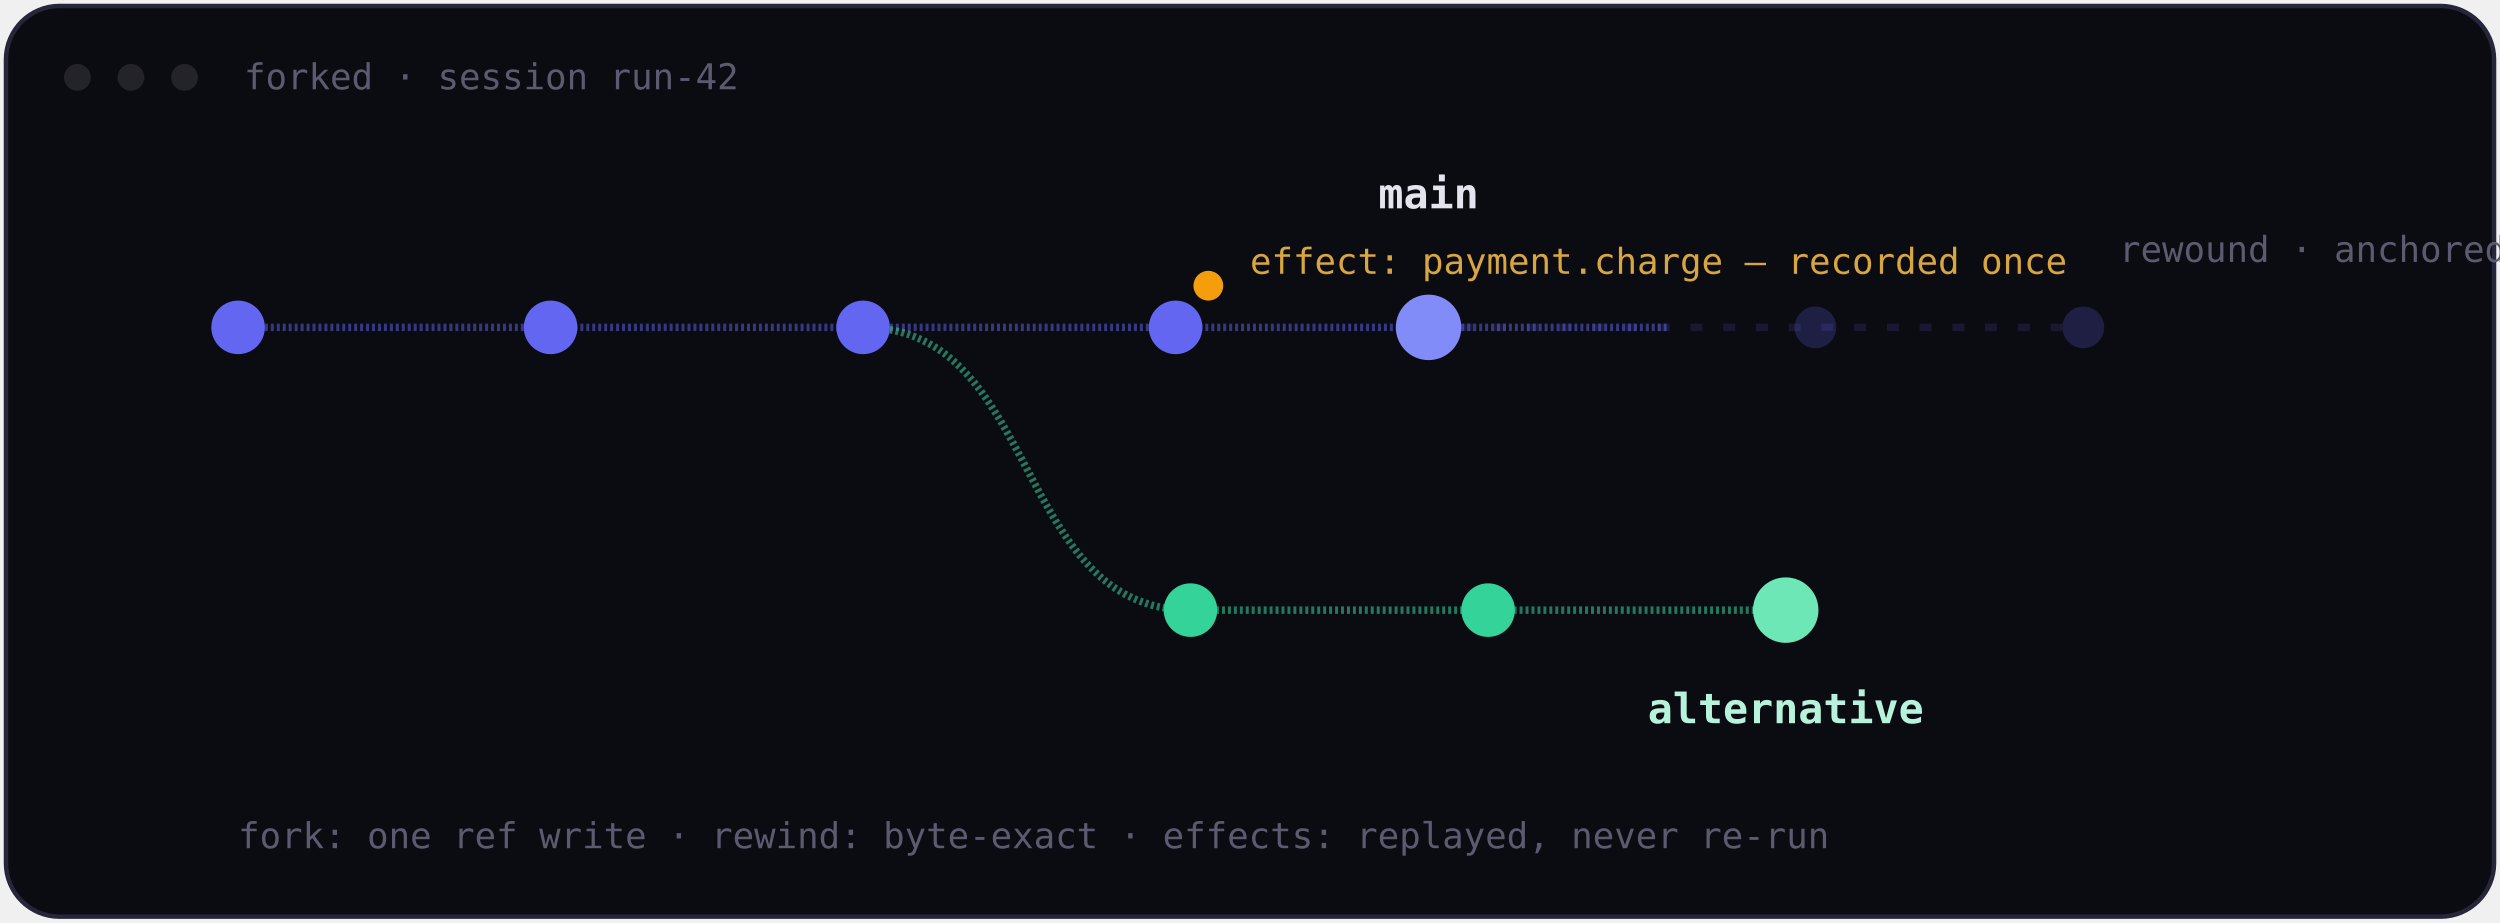
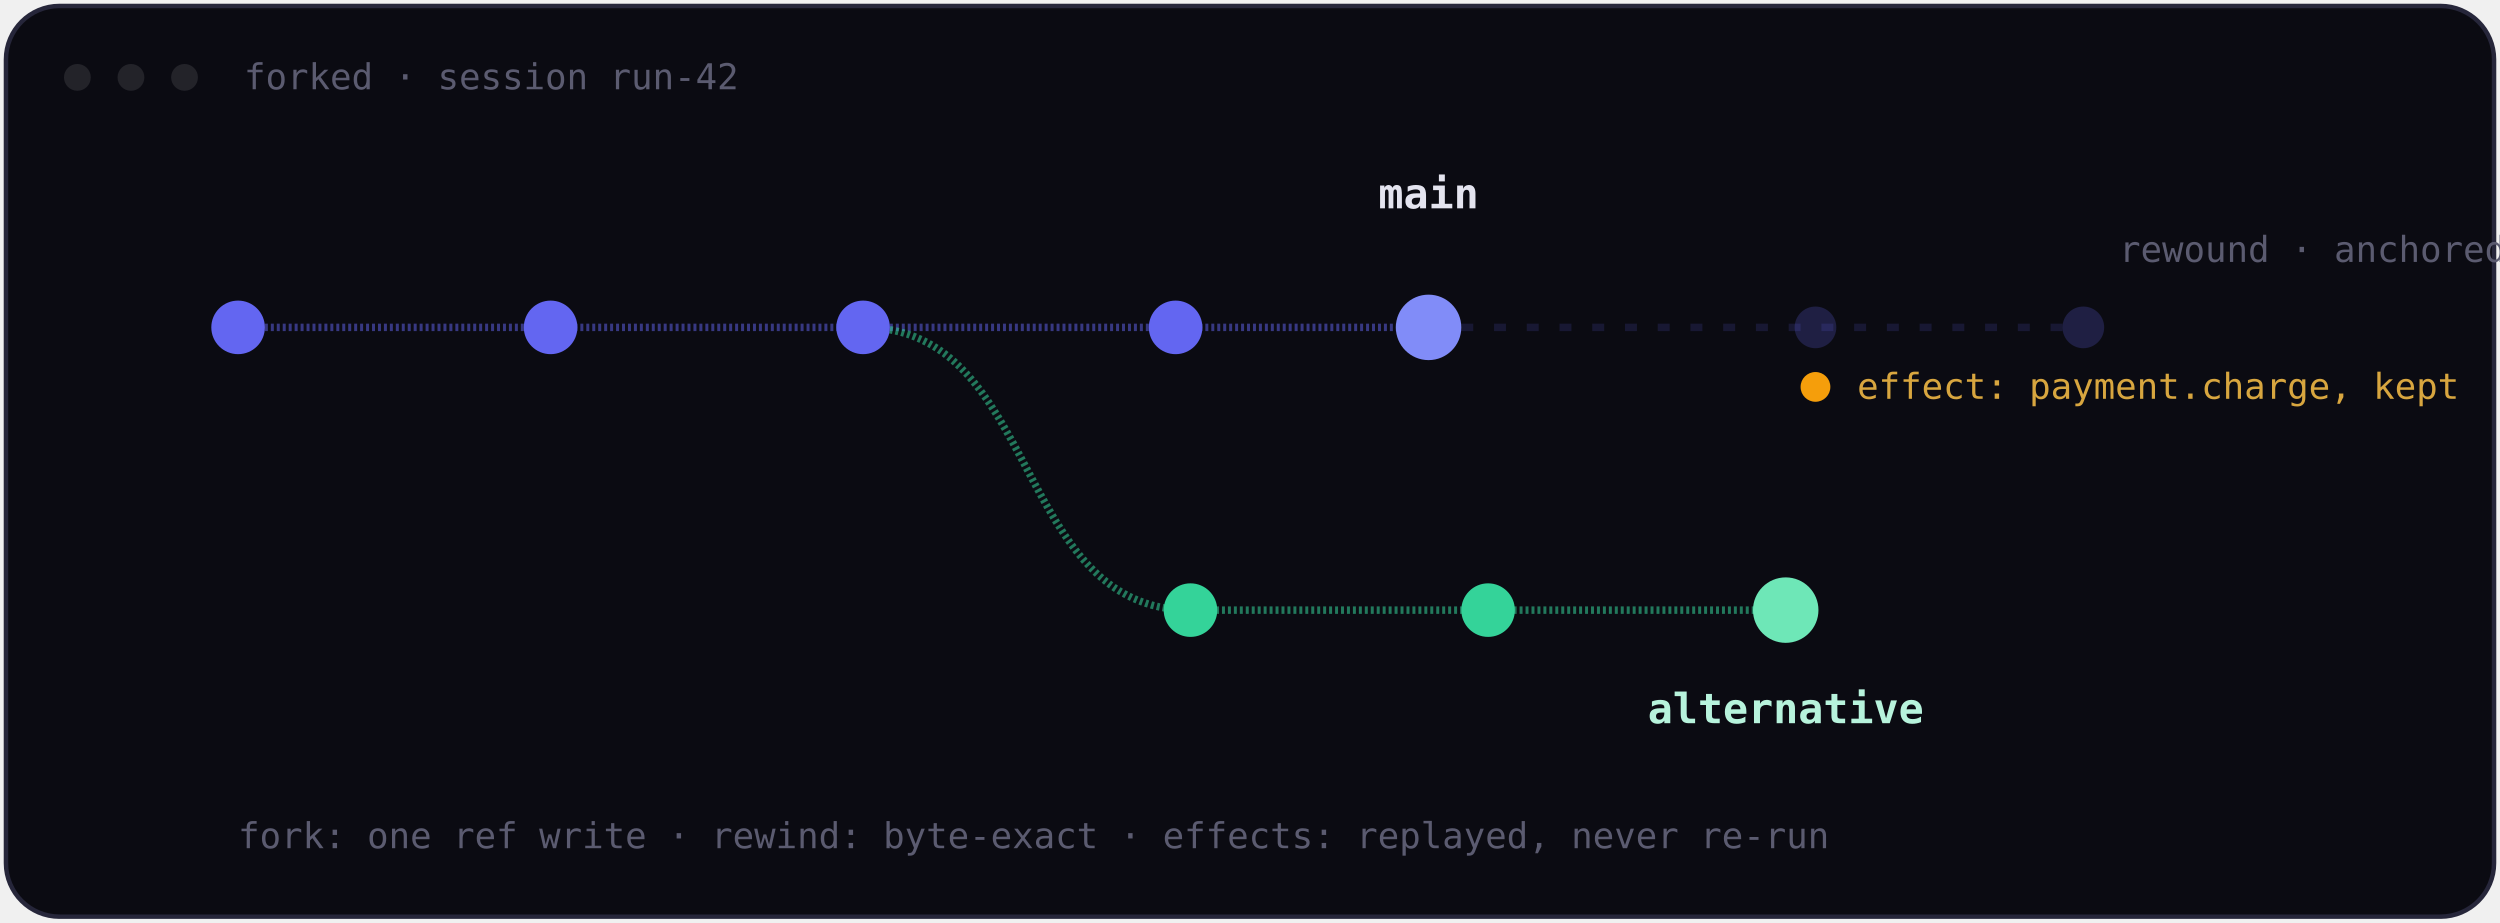
<svg xmlns="http://www.w3.org/2000/svg" viewBox="0 0 840 310" font-family="ui-monospace,SFMono-Regular,Menlo,Consolas,monospace">
  <style>
    .n { transform-box: fill-box; transform-origin: center; }
    @keyframes cycle { 0% { opacity: 1 } 94% { opacity: 1 } 100% { opacity: 0 } }
    .cycle { animation: cycle 10s linear infinite; }

    @keyframes lmain { 0%,2% { stroke-dashoffset: 1 } 15% { stroke-dashoffset: 0 } 100% { stroke-dashoffset: 0 } }
    .lmain { stroke-dasharray: 1; stroke-dashoffset: 1; animation: lmain 10s linear infinite; }
    @keyframes lfork { 0%,24% { stroke-dashoffset: 1 } 34% { stroke-dashoffset: 0 } 100% { stroke-dashoffset: 0 } }
    .lfork { stroke-dasharray: 1; stroke-dashoffset: 1; animation: lfork 10s linear infinite; }

    @keyframes p1  { 0%,3%  { opacity: 0; transform: scale(.2) } 5%,100%  { opacity: 1; transform: scale(1) } }
    @keyframes p2  { 0%,6%  { opacity: 0; transform: scale(.2) } 8%,100%  { opacity: 1; transform: scale(1) } }
    @keyframes p3  { 0%,9%  { opacity: 0; transform: scale(.2) } 11%,100% { opacity: 1; transform: scale(1) } }
    @keyframes p4  { 0%,12% { opacity: 0; transform: scale(.2) } 14%,100% { opacity: 1; transform: scale(1) } }
    @keyframes p5  { 0%,15% { opacity: 0; transform: scale(.2) } 17%,100% { opacity: 1; transform: scale(1) } }
    .p1 { animation: p1 10s linear infinite; } .p2 { animation: p2 10s linear infinite; }
    .p3 { animation: p3 10s linear infinite; } .p4 { animation: p4 10s linear infinite; }
    .p5 { animation: p5 10s linear infinite; }

-     @keyframes fx  { 0%,19% { opacity: 0; transform: scale(.2) } 21%,100% { opacity: 1; transform: scale(1) } }
+     @keyframes fx  { 0%,62% { opacity: 0; transform: scale(.2) } 66%,100% { opacity: 1; transform: scale(1) } }
    .fx { animation: fx 10s linear infinite; }

    @keyframes a1 { 0%,35% { opacity: 0; transform: scale(.2) } 37%,100% { opacity: 1; transform: scale(1) } }
    @keyframes a2 { 0%,39% { opacity: 0; transform: scale(.2) } 41%,100% { opacity: 1; transform: scale(1) } }
    @keyframes a3 { 0%,43% { opacity: 0; transform: scale(.2) } 45%,100% { opacity: 1; transform: scale(1) } }
    .a1 { animation: a1 10s linear infinite; } .a2 { animation: a2 10s linear infinite; }
    .a3 { animation: a3 10s linear infinite; }

    @keyframes tmain { 0%,17% { opacity: 0 } 20%,100% { opacity: 1 } }
    .tmain { animation: tmain 10s linear infinite; }
    @keyframes talt { 0%,45% { opacity: 0 } 48%,100% { opacity: 1 } }
    .talt { animation: talt 10s linear infinite; }
    @keyframes rew { 0%,55% { opacity: 0 } 60%,100% { opacity: 1 } }
    .rew { animation: rew 10s linear infinite; }

    @keyframes blink { 0%,100% { opacity: 1 } 50% { opacity: .5 } }
    .blink { animation: blink 2.4s ease-in-out infinite; }
  </style>
  <rect x="2" y="2" width="836" height="306" rx="18" fill="#0b0b12" stroke="#26263a" stroke-width="1.5" />
  <circle cx="26" cy="26" r="4.5" fill="#ffffff" opacity="0.1" />
  <circle cx="44" cy="26" r="4.5" fill="#ffffff" opacity="0.1" />
  <circle cx="62" cy="26" r="4.5" fill="#ffffff" opacity="0.1" />
  <text x="82" y="30" font-size="12" fill="#5b5b70">forked · session run-42</text>
  <g class="cycle">
-     <path class="lmain" d="M 80 110 H 560" stroke="#6366f1" stroke-width="2.5" opacity="0.5" pathLength="1" fill="none" />
+     <path class="lmain" d="M 80 110 H 480" stroke="#6366f1" stroke-width="2.5" opacity="0.5" pathLength="1" fill="none" />
    <path class="lfork" d="M 290 110 C 350 110, 340 205, 400 205 H 600" stroke="#34d399" stroke-width="2.5" opacity="0.55" pathLength="1" fill="none" />
    <g class="rew">
      <path d="M 480 110 H 700" stroke="#6366f1" stroke-width="2.5" opacity="0.15" stroke-dasharray="4 7" fill="none" />
      <circle cx="610" cy="110" r="7" fill="#6366f1" opacity="0.22" />
      <circle cx="700" cy="110" r="7" fill="#6366f1" opacity="0.22" />
      <text x="712" y="88" font-size="12" fill="#5b5b70">rewound · anchored, never lost</text>
    </g>
    <circle class="n p1" cx="80" cy="110" r="9" fill="#6366f1" />
    <circle class="n p2" cx="185" cy="110" r="9" fill="#6366f1" />
    <circle class="n p3" cx="290" cy="110" r="9" fill="#6366f1" />
    <circle class="n p4" cx="395" cy="110" r="9" fill="#6366f1" />
    <g class="n p5">
      <circle cx="480" cy="110" r="11" fill="#818cf8" class="blink" />
    </g>
    <g class="n fx">
-       <circle cx="406" cy="96" r="5" fill="#f59e0b" />
-       <text x="420" y="92" font-size="12" fill="#d8a63f">effect: payment.charge — recorded once</text>
+       <circle cx="610" cy="130" r="5" fill="#f59e0b" />
+       <text x="624" y="134" font-size="12" fill="#d8a63f">effect: payment.charge, kept</text>
    </g>
    <circle class="n a1" cx="400" cy="205" r="9" fill="#34d399" />
    <circle class="n a2" cx="500" cy="205" r="9" fill="#34d399" />
    <g class="n a3">
      <circle cx="600" cy="205" r="11" fill="#6ee7b7" class="blink" />
    </g>
    <text class="tmain" x="480" y="70" text-anchor="middle" font-size="14" font-weight="600" fill="#e4e4ef">main</text>
    <text class="talt" x="600" y="243" text-anchor="middle" font-size="14" font-weight="600" fill="#b7f3dc">alternative</text>
  </g>
  <text x="80" y="285" font-size="12" fill="#5b5b70">fork: one ref write · rewind: byte-exact · effects: replayed, never re-run</text>
</svg>
